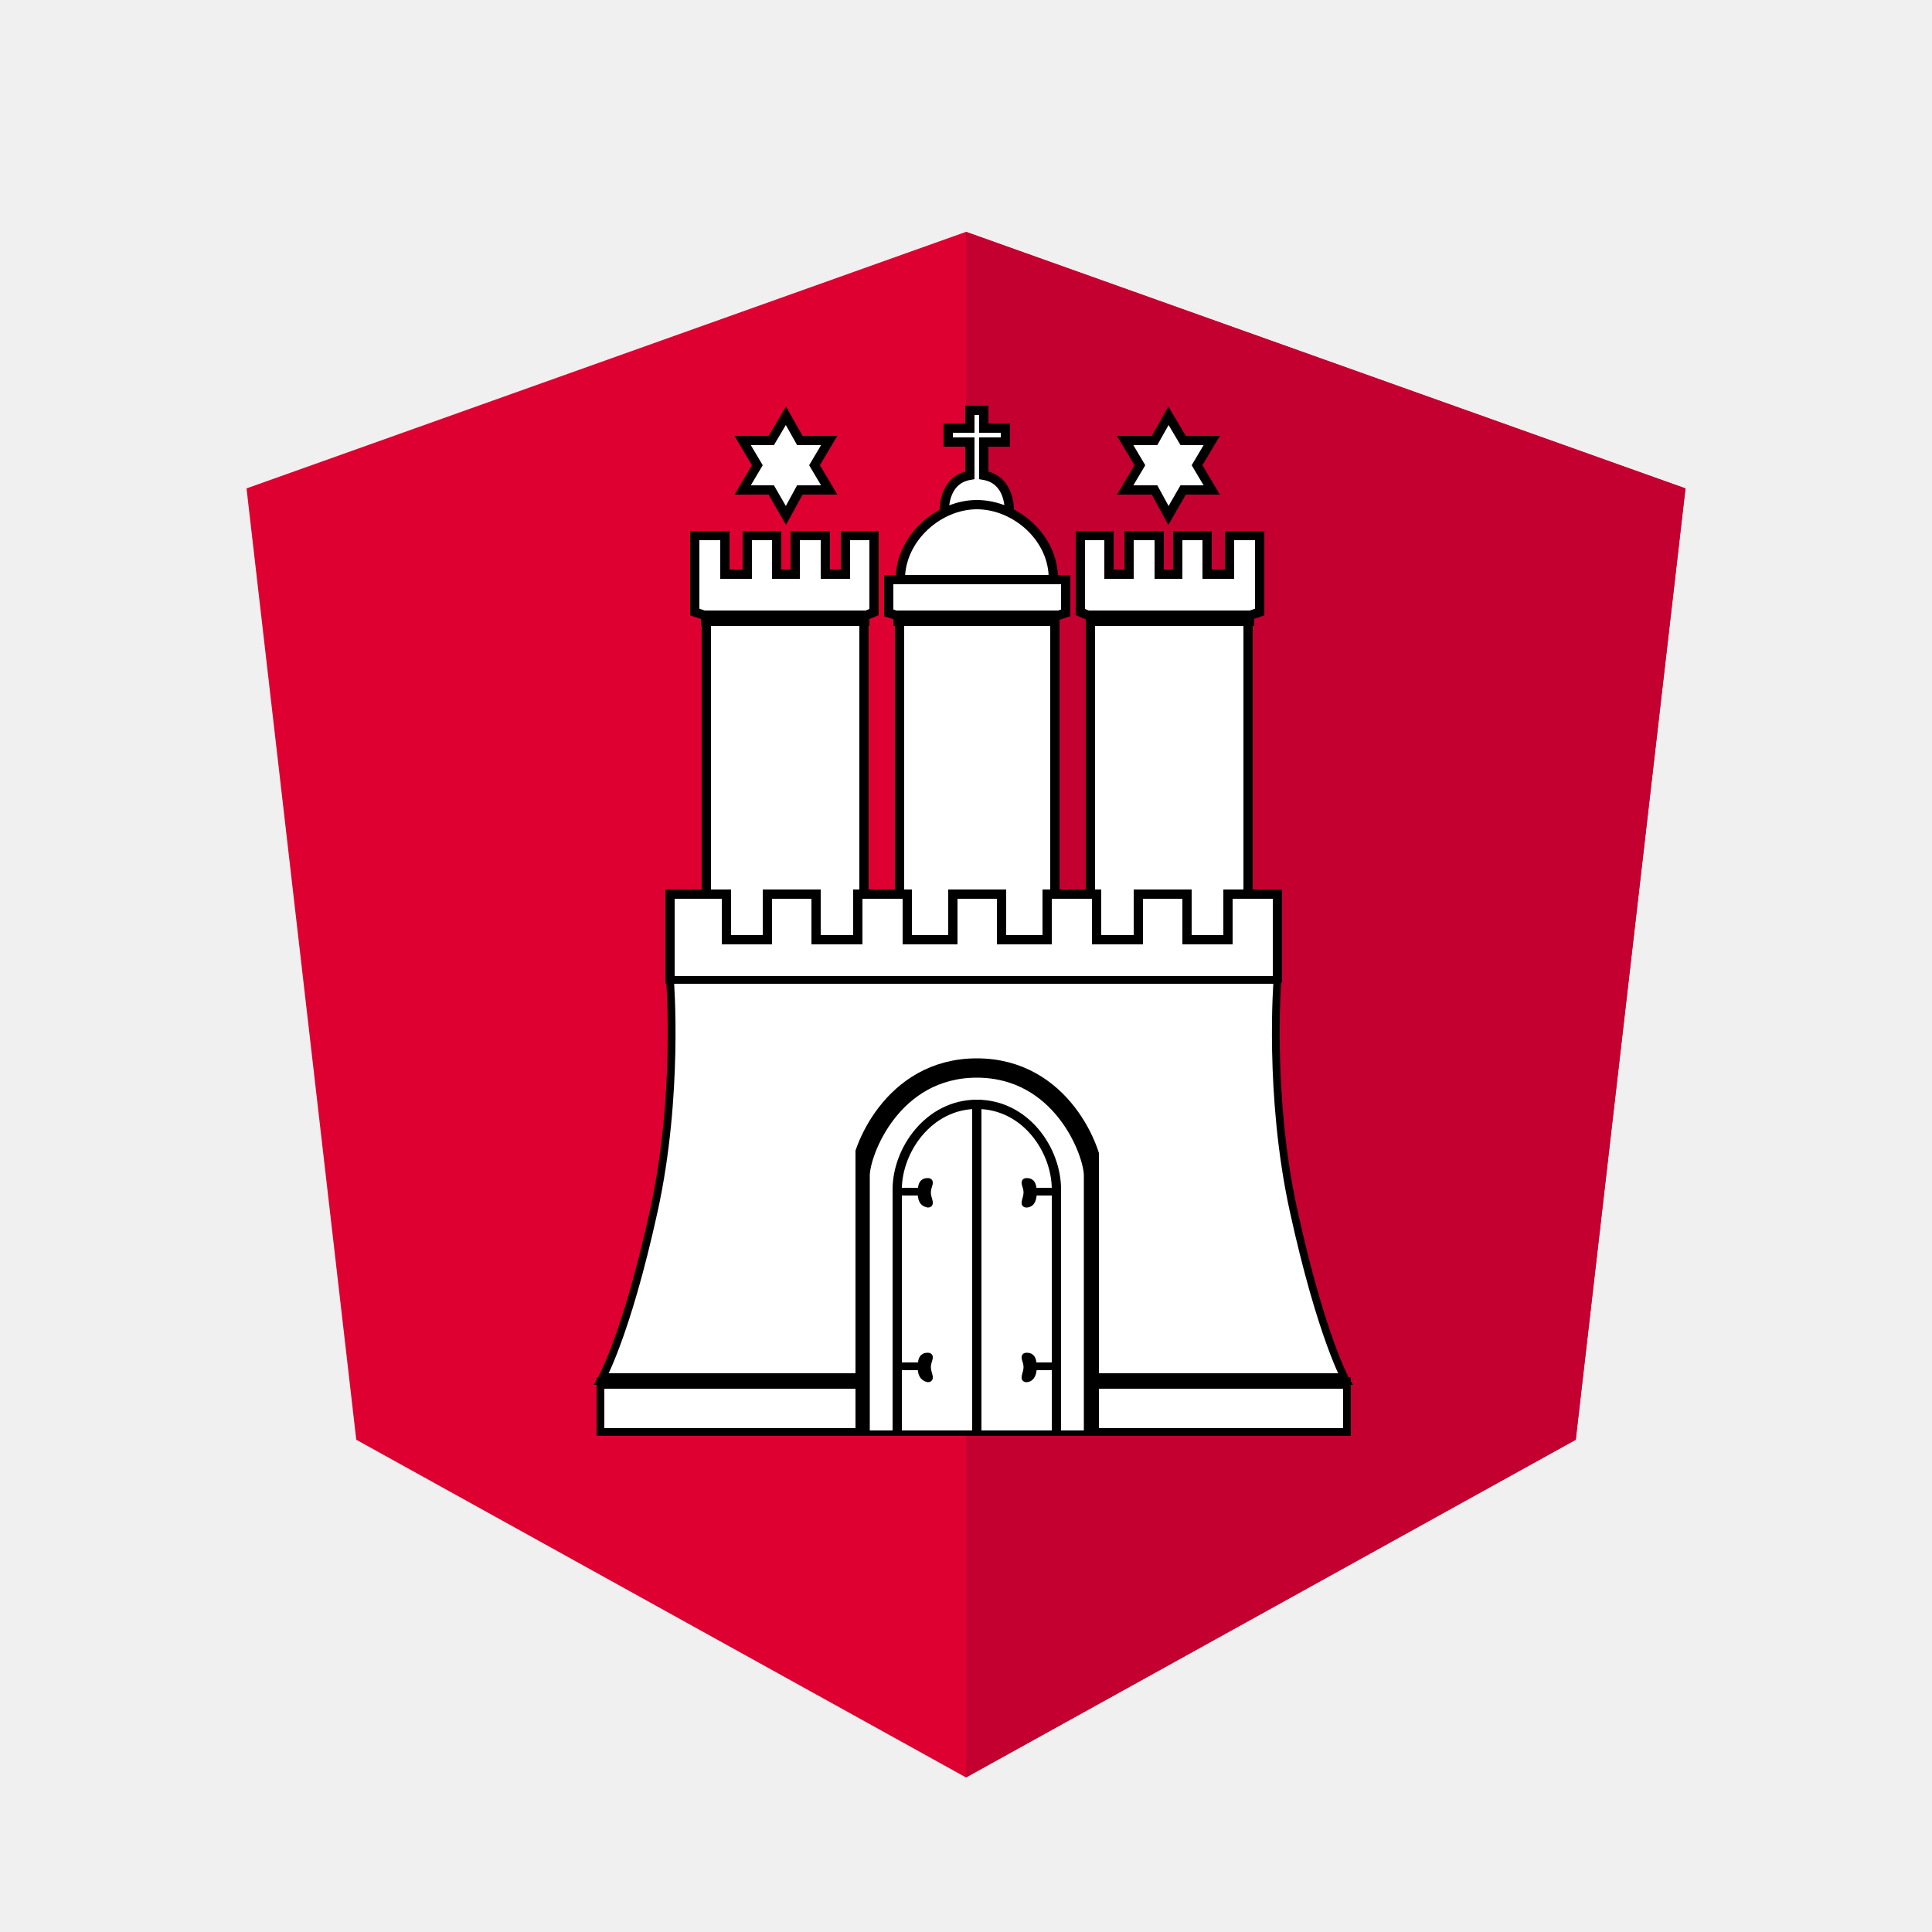
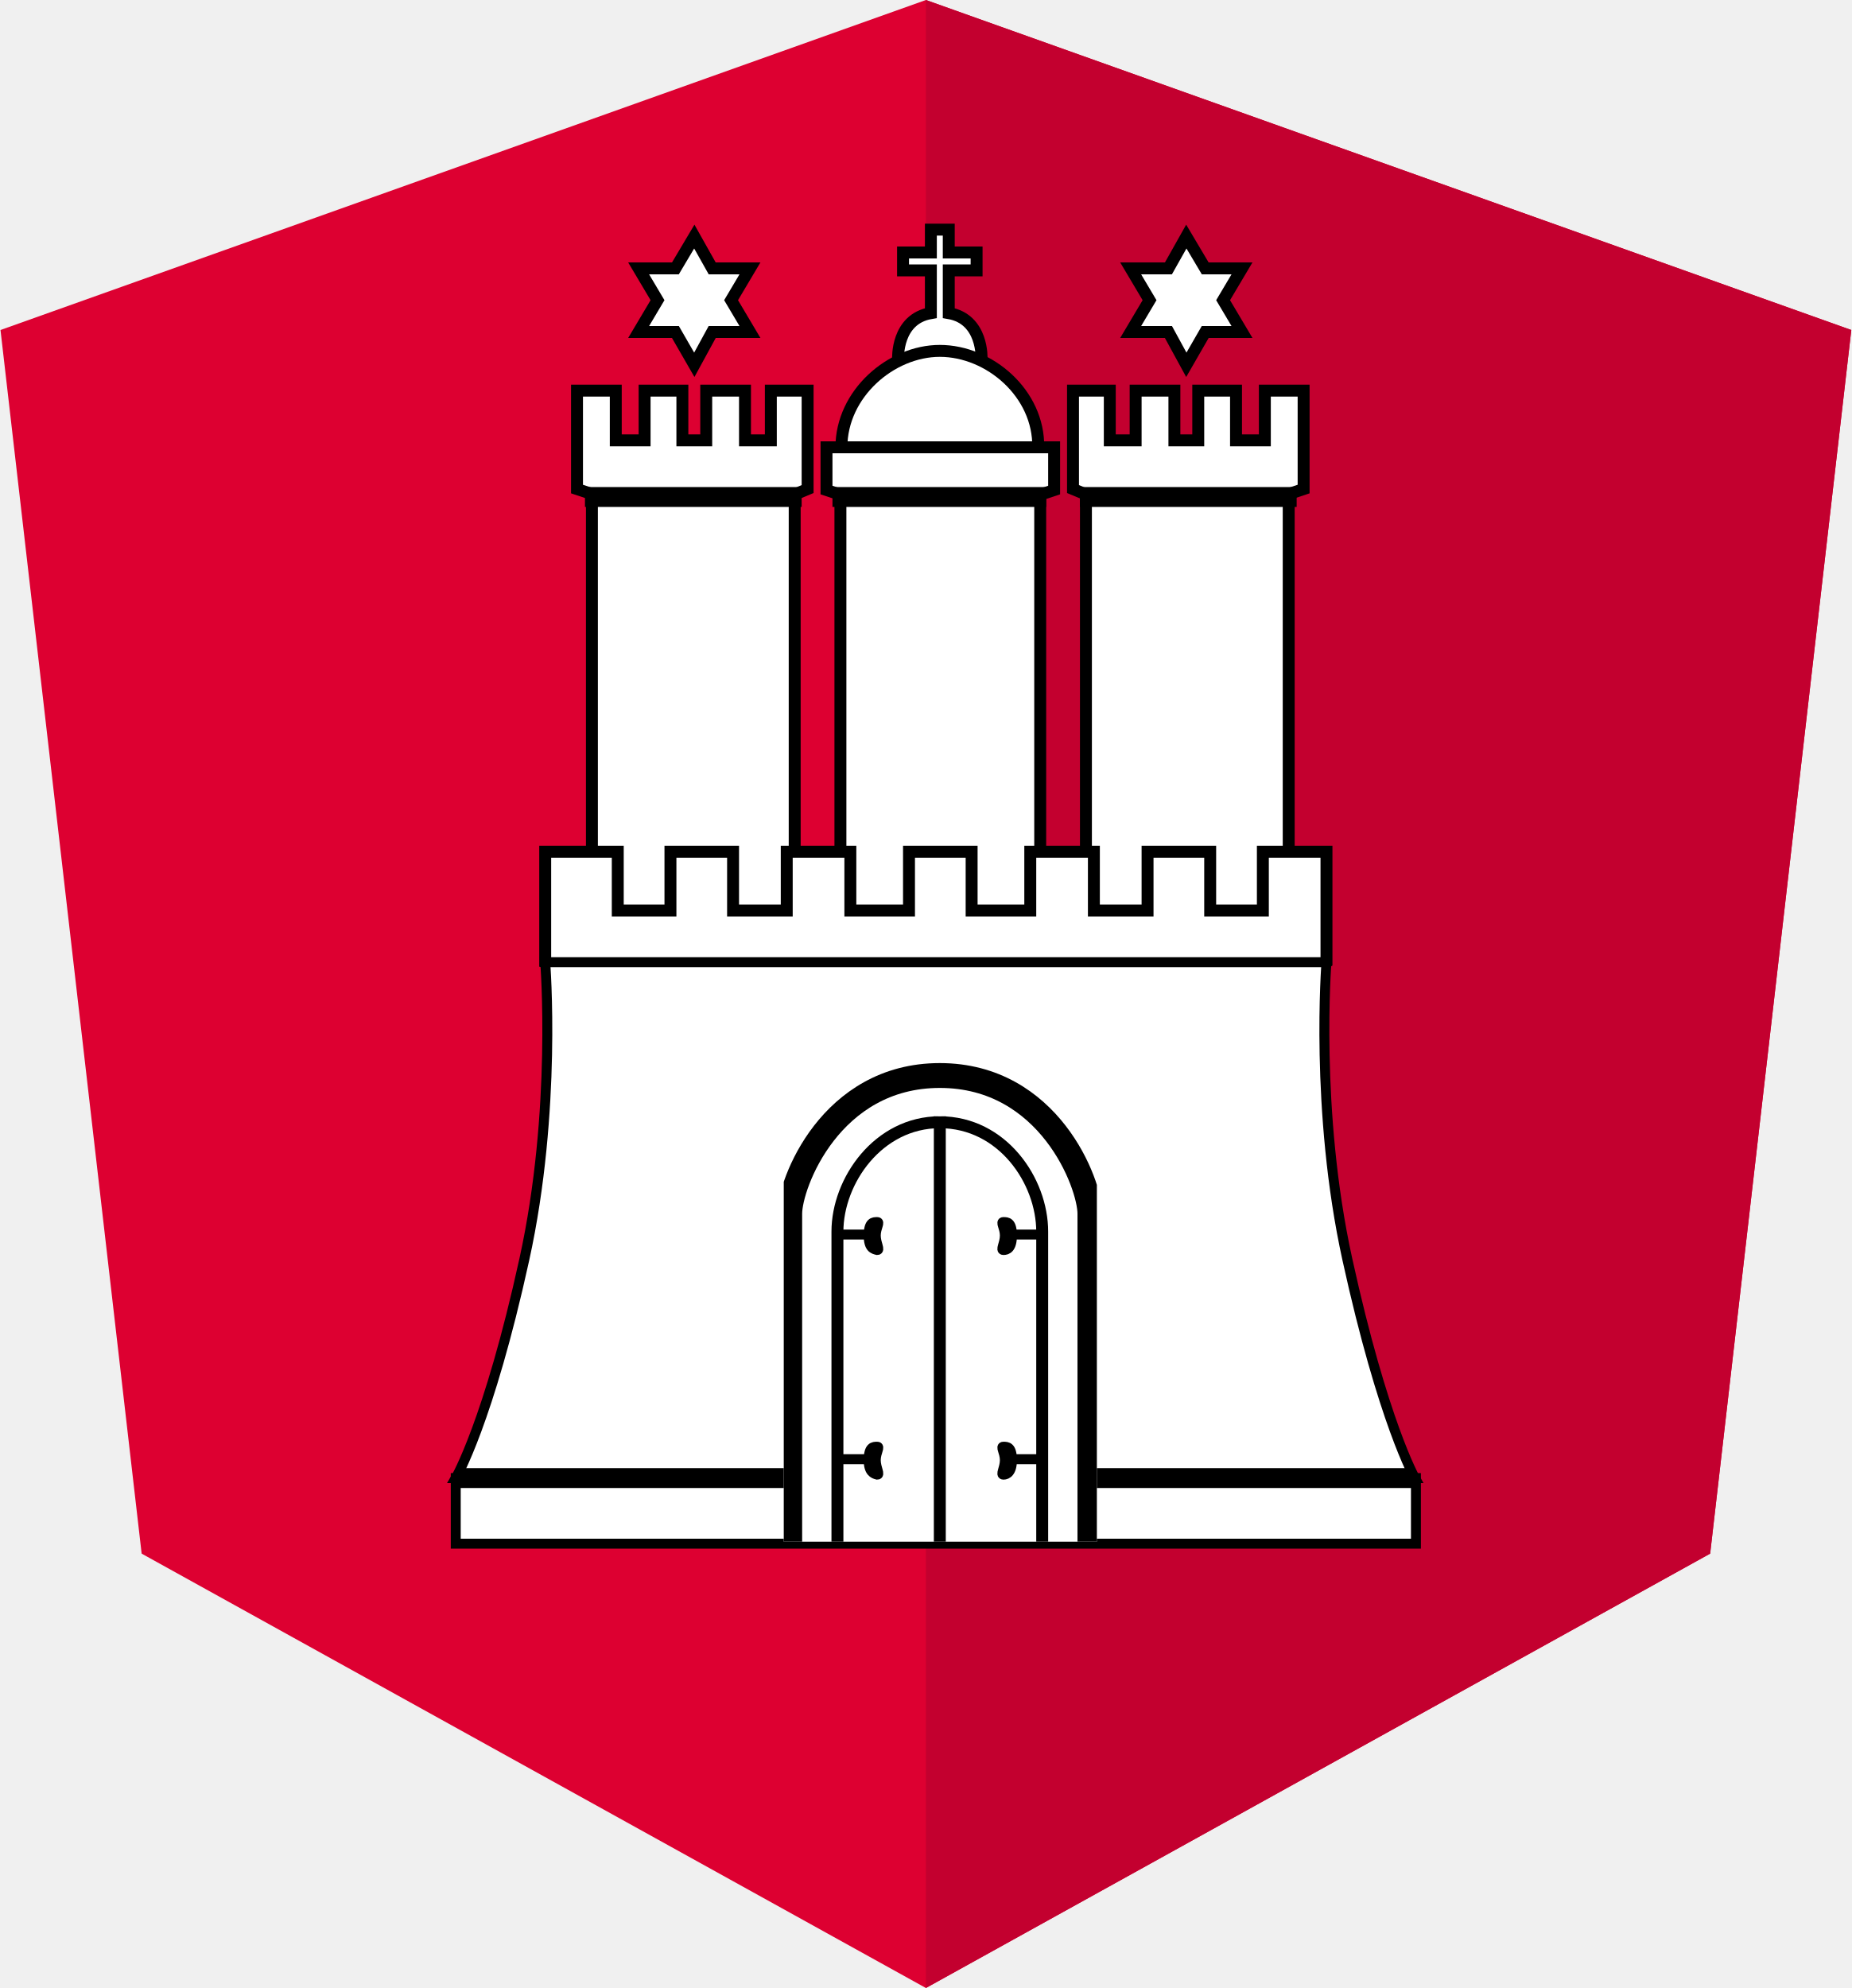
- <svg xmlns="http://www.w3.org/2000/svg" xmlns:xlink="http://www.w3.org/1999/xlink" version="1.1" x="0px" y="0px" viewBox="0 0 250 250" style="enable-background:new 0 0 250 250;" xml:space="preserve">
-   <style type="text/css">
- 	.st0{fill:#DD0031;}
- 	.st1{fill:#C3002F;}
- 	.st2{fill:#FFFFFF;stroke:#000000;stroke-width:1.2;stroke-miterlimit:3.864;}
- 	.st3{fill:#FFFFFF;stroke:#000000;stroke-miterlimit:3.864;}
- 	.st4{fill:none;stroke:#000000;stroke-width:2;stroke-miterlimit:3.864;}
- 	.st5{fill:none;stroke:#000000;stroke-width:2;stroke-linecap:square;stroke-miterlimit:3.864;}
- 	.st6{fill:#FFFFFF;}
- 	.st7{clip-path:url(#SVGID_2_);fill:none;stroke:#000000;stroke-miterlimit:3.864;}
- 	.st8{clip-path:url(#SVGID_4_);stroke:#000000;stroke-width:0.91;stroke-miterlimit:3.864;}
- 	.st9{clip-path:url(#SVGID_6_);fill:none;stroke:#000000;stroke-miterlimit:3.864;}
- 	.st10{clip-path:url(#SVGID_8_);stroke:#000000;stroke-width:0.91;stroke-miterlimit:3.864;}
- 	.st11{clip-path:url(#SVGID_10_);fill:none;stroke:#000000;stroke-width:2.5;stroke-miterlimit:3.864;}
- 	.st12{clip-path:url(#SVGID_12_);fill:none;stroke:#000000;stroke-width:1.2;stroke-miterlimit:3.864;}
- 	.st13{clip-path:url(#SVGID_14_);fill:none;stroke:#000000;stroke-miterlimit:3.864;}
- 	.st14{clip-path:url(#SVGID_16_);stroke:#000000;stroke-width:0.91;stroke-miterlimit:3.864;}
- 	.st15{clip-path:url(#SVGID_18_);fill:none;stroke:#000000;stroke-miterlimit:3.864;}
- 	.st16{clip-path:url(#SVGID_20_);stroke:#000000;stroke-width:0.91;stroke-miterlimit:3.864;}
- </style>
+ <svg xmlns="http://www.w3.org/2000/svg" width="100%" height="100%" viewBox="0 0 149 160" version="1.1" xml:space="preserve" style="fill-rule:evenodd;clip-rule:evenodd;stroke-miterlimit:3.864;">
  <g id="Layer_1">
+     <path d="M74.52,0l-74.48,26.56l11.36,98.48l63.12,34.96l63.12,-34.96l11.36,-98.48l-74.48,-26.56Z" style="fill:#dd0031;fill-rule:nonzero;" />
+     <path d="M74.52,0l0,17.76l0,-0.08l0,142.32l63.12,-34.96l11.36,-98.48l-74.48,-26.56Z" style="fill:#c3002f;fill-rule:nonzero;" />
+   </g>
+   <g id="Ebene_1">
+     <path d="M75.64,18.48l-0.72,0l0,1.84l-2.24,0l0,1.44l2.24,0l0,3.44c-2.8,0.48 -2.64,3.68 -2.64,3.68l3.36,-0.16l3.36,0.16c0,0 0.16,-3.2 -2.64,-3.68l0,-3.44l2.24,0l0,-1.44l-2.24,0l0,-1.84l-0.72,0Z" style="fill:#fff;fill-rule:nonzero;stroke:#000;stroke-width:0.96px;" />
+     <path d="M46.44,31.44l3.12,0l0,4l2.32,0l0,-4l3.04,0l0,4l1.92,0l0,-4l3.12,0l0,4l2.08,0l0,-4l2.96,0l0,7.92l-0.96,0.4l-16.4,0l-1.2,-0.4l0,-7.92Z" style="fill:#fff;fill-rule:nonzero;stroke:#000;stroke-width:0.96px;" />
+     <path d="M104.92,31.44l-3.12,0l0,4l-2.32,0l0,-4l-3.04,0l0,4l-1.92,0l0,-4l-3.12,0l0,4l-2.08,0l0,-4l-2.96,0l0,7.92l0.96,0.4l16.4,0l1.2,-0.4l0,-7.92Z" style="fill:#fff;fill-rule:nonzero;stroke:#000;stroke-width:0.96px;" />
+     <path d="M47.64,39.76l16.32,0l0,34.72l-16.32,0l0,-34.72Z" style="fill:#fff;fill-rule:nonzero;stroke:#000;stroke-width:0.96px;" />
+     <path d="M103.72,39.76l-16.32,0l0,34.72l16.32,0l0,-34.72Z" style="fill:#fff;fill-rule:nonzero;stroke:#000;stroke-width:0.96px;" />
+     <path d="M60.36,26.72l-3.04,0l-1.44,2.64l-1.52,-2.64l-2.96,0l1.52,-2.56l-1.52,-2.56l2.96,0l1.52,-2.56l1.44,2.56l3.04,0l-1.52,2.56l1.52,2.56Z" style="fill:#fff;fill-rule:nonzero;stroke:#000;stroke-width:0.96px;" />
+     <path d="M91,26.72l3.04,0l1.44,2.64l1.52,-2.64l2.96,0l-1.52,-2.56l1.52,-2.56l-2.96,0l-1.52,-2.56l-1.44,2.56l-3.04,0l1.52,2.56l-1.52,2.56Z" style="fill:#fff;fill-rule:nonzero;stroke:#000;stroke-width:0.96px;" />
+     <path d="M75.64,28.24c-3.92,0 -7.92,3.44 -7.92,7.76l15.84,0c0.08,-4.32 -3.92,-7.76 -7.92,-7.76Z" style="fill:#fff;fill-rule:nonzero;stroke:#000;stroke-width:0.96px;" />
+     <path d="M75.64,36l-9.12,0l0,3.44l0.96,0.32l16.4,0l0.96,-0.32l0,-3.44l-9.2,0Z" style="fill:#fff;fill-rule:nonzero;stroke:#000;stroke-width:0.96px;" />
+     <path d="M75.64,39.76l-8,0l0,34.24l16.08,0l0,-34.24l-8.08,0Z" style="fill:#fff;fill-rule:nonzero;stroke:#000;stroke-width:0.96px;" />
+     <path d="M75.64,68.56l-2.48,0l0,4.72l-4.72,0l0,-4.72l-5.12,0l0,4.72l-4.32,0l0,-4.72l-5.04,0l0,4.72l-4.24,0l0,-4.72l-5.84,0l0,8.88l1.36,0.4l60.88,0l0.64,-0.4l0,-8.88l-5.12,0l0,4.72l-4.24,0l0,-4.72l-5.04,0l0,4.72l-4.32,0l0,-4.72l-5.12,0l0,4.72l-4.72,0l0,-4.72l-2.56,0Z" style="fill:#fff;fill-rule:nonzero;stroke:#000;stroke-width:0.96px;" />
+     <path d="M36.68,118.96l77.2,0c0,0 -2.56,-4.48 -5.44,-17.6c-2.64,-12 -1.68,-23.92 -1.68,-23.92l-62.88,0c0,0 0.96,11.92 -1.68,23.92c-2.88,13.12 -5.52,17.6 -5.52,17.6Z" style="fill:#fff;fill-rule:nonzero;stroke:#000;stroke-width:0.8px;" />
+     <path d="M36.68,118.96l77.28,0l0,5.28l-77.28,0l0,-5.28Z" style="fill:#fff;fill-rule:nonzero;stroke:#000;stroke-width:0.8px;" />
+     <path d="M36.92,118.96l76.8,0" style="fill:none;stroke:#000;stroke-width:1.6px;" />
+     <path d="M47.88,40l15.84,0m24,0l15.84,0m-35.76,0l15.6,0" style="fill:none;stroke:#000;stroke-width:1.6px;stroke-linecap:square;" />
+     <path d="M63.08,82.64l25.2,-0.32l0,41.76l-25.2,0l0,-41.44Z" style="fill:#fff;fill-rule:nonzero;" />
    <g>
-       <polygon class="st0" points="125,30 125,30 125,30 31.9,63.2 46.1,186.3 125,230 125,230 125,230 203.9,186.3 218.1,63.2   " />
-       <polygon class="st1" points="125,30 125,52.2 125,52.1 125,153.4 125,153.4 125,230 125,230 203.9,186.3 218.1,63.2   " />
-     </g>
-   </g>
-   <g id="Layer_2">
-     <g id="Ebene_1">
-       <g>
-         <path class="st2" d="M126.4,53.1h-0.9v2.3h-2.8v1.8h2.8v4.3c-3.5,0.6-3.3,4.6-3.3,4.6l4.2-0.2l4.2,0.2c0,0,0.2-4-3.3-4.6v-4.3     h2.8v-1.8h-2.8v-2.3H126.4L126.4,53.1z" />
-         <polygon class="st2" points="89.9,69.3 93.8,69.3 93.8,74.3 96.7,74.3 96.7,69.3 100.5,69.3 100.5,74.3 102.9,74.3 102.9,69.3      106.8,69.3 106.8,74.3 109.4,74.3 109.4,69.3 113.1,69.3 113.1,79.2 111.9,79.7 91.4,79.7 89.9,79.2    " />
-         <polygon class="st2" points="163,69.3 159.1,69.3 159.1,74.3 156.2,74.3 156.2,69.3 152.4,69.3 152.4,74.3 150,74.3 150,69.3      146.1,69.3 146.1,74.3 143.5,74.3 143.5,69.3 139.8,69.3 139.8,79.2 141,79.7 161.5,79.7 163,79.2    " />
-         <polygon class="st2" points="91.4,79.7 111.8,79.7 111.8,123.1 91.4,123.1    " />
-         <polygon class="st2" points="161.5,79.7 141.1,79.7 141.1,123.1 161.5,123.1    " />
-         <polygon class="st2" points="107.3,63.4 103.5,63.4 101.7,66.7 99.8,63.4 96.1,63.4 98,60.2 96.1,57 99.8,57 101.7,53.8      103.5,57 107.3,57 105.4,60.2    " />
-         <polygon class="st2" points="145.6,63.4 149.4,63.4 151.2,66.7 153.1,63.4 156.8,63.4 154.9,60.2 156.8,57 153.1,57 151.2,53.8      149.4,57 145.6,57 147.5,60.2    " />
-         <path class="st2" d="M126.4,65.3c-4.9,0-9.9,4.3-9.9,9.7c1.1,0,9.9,0,9.9,0s8.8,0,9.9,0C136.4,69.6,131.4,65.3,126.4,65.3     L126.4,65.3z" />
-         <polygon class="st2" points="126.4,75 115,75 115,79.3 116.2,79.7 126.4,79.7 136.7,79.7 137.9,79.3 137.9,75    " />
-         <polygon class="st2" points="126.4,79.7 116.4,79.7 116.4,122.5 126.4,122.5 136.5,122.5 136.5,79.7    " />
-         <polygon class="st2" points="126.4,115.7 123.3,115.7 123.3,121.6 117.4,121.6 117.4,115.7 111,115.7 111,121.6 105.6,121.6      105.6,115.7 99.3,115.7 99.3,121.6 94,121.6 94,115.7 86.7,115.7 86.7,126.8 88.4,127.3 126.4,127.3 164.5,127.3 165.3,126.8      165.3,115.7 158.9,115.7 158.9,121.6 153.6,121.6 153.6,115.7 147.3,115.7 147.3,121.6 141.9,121.6 141.9,115.7 135.5,115.7      135.5,121.6 129.6,121.6 129.6,115.7    " />
-         <path class="st3" d="M77.7,178.7h96.5c0,0-3.2-5.6-6.8-22c-3.3-15-2.1-29.9-2.1-29.9H86.7c0,0,1.2,14.9-2.1,29.9     C81,173.1,77.7,178.7,77.7,178.7L77.7,178.7z" />
-         <polygon class="st3" points="77.7,178.7 174.3,178.7 174.3,185.3 77.7,185.3    " />
-         <line class="st4" x1="78" y1="178.7" x2="174" y2="178.7" />
-         <path class="st5" d="M91.7,80h19.8 M141.5,80h19.8 M116.6,80h19.5" />
-         <polygon class="st6" points="110.7,133.3 142.2,132.9 142.2,185.1 110.7,185.1    " />
-         <g>
-           <g>
-             <defs>
-               <polygon id="SVGID_1_" points="110.7,133.3 142.2,132.9 142.2,185.1 110.7,185.1       " />
-             </defs>
-             <clipPath id="SVGID_2_">
-               <use xlink:href="#SVGID_1_" style="overflow:visible;" />
-             </clipPath>
-             <line class="st7" x1="136.8" y1="154.2" x2="133.9" y2="154.2" />
-           </g>
-           <g>
-             <defs>
-               <polygon id="SVGID_3_" points="110.7,133.3 142.2,132.9 142.2,185.1 110.7,185.1       " />
-             </defs>
-             <clipPath id="SVGID_4_">
-               <use xlink:href="#SVGID_3_" style="overflow:visible;" />
-             </clipPath>
-             <path class="st8" d="M133.7,154.3c0-1.4-0.5-1.4-0.9-1.4s0.1,0.6,0.1,1.4s-0.5,1.5-0.1,1.5S133.7,155.6,133.7,154.3       L133.7,154.3z" />
-           </g>
-           <g>
-             <defs>
-               <polygon id="SVGID_5_" points="110.7,133.3 142.2,132.9 142.2,185.1 110.7,185.1       " />
-             </defs>
-             <clipPath id="SVGID_6_">
-               <use xlink:href="#SVGID_5_" style="overflow:visible;" />
-             </clipPath>
-             <line class="st9" x1="136.8" y1="176.8" x2="133.9" y2="176.8" />
-           </g>
-           <g>
-             <defs>
-               <polygon id="SVGID_7_" points="110.7,133.3 142.2,132.9 142.2,185.1 110.7,185.1       " />
-             </defs>
-             <clipPath id="SVGID_8_">
-               <use xlink:href="#SVGID_7_" style="overflow:visible;" />
-             </clipPath>
-             <path class="st10" d="M133.7,176.9c0-1.4-0.5-1.4-0.9-1.4s0.1,0.6,0.1,1.4s-0.5,1.5-0.1,1.5S133.7,178.1,133.7,176.9       L133.7,176.9z" />
-           </g>
-           <g>
-             <defs>
-               <polygon id="SVGID_9_" points="110.7,133.3 142.2,132.9 142.2,185.1 110.7,185.1       " />
-             </defs>
-             <clipPath id="SVGID_10_">
-               <use xlink:href="#SVGID_9_" style="overflow:visible;" />
-             </clipPath>
-             <path class="st11" d="M111.3,190.8v-38.7c0-3,4.1-13.9,15.1-13.9s15.1,10.9,15.1,13.9v38.7" />
-           </g>
-           <g>
-             <defs>
-               <polygon id="SVGID_11_" points="110.7,133.3 142.2,132.9 142.2,185.1 110.7,185.1       " />
-             </defs>
-             <clipPath id="SVGID_12_">
-               <use xlink:href="#SVGID_11_" style="overflow:visible;" />
-             </clipPath>
-             <path class="st12" d="M116.1,191.2v-37.3c0-5.1,4.1-11,10.3-11v48.5v-48.5c6.3,0,10.3,5.9,10.3,11v37.3" />
-           </g>
-           <g>
-             <defs>
-               <polygon id="SVGID_13_" points="110.7,133.3 142.2,132.9 142.2,185.1 110.7,185.1       " />
-             </defs>
-             <clipPath id="SVGID_14_">
-               <use xlink:href="#SVGID_13_" style="overflow:visible;" />
-             </clipPath>
-             <line class="st13" x1="116.1" y1="154.2" x2="119" y2="154.2" />
-           </g>
-           <g>
-             <defs>
-               <polygon id="SVGID_15_" points="110.7,133.3 142.2,132.9 142.2,185.1 110.7,185.1       " />
-             </defs>
-             <clipPath id="SVGID_16_">
-               <use xlink:href="#SVGID_15_" style="overflow:visible;" />
-             </clipPath>
-             <path class="st14" d="M119.2,154.3c0-1.4,0.5-1.4,0.9-1.4c0.4,0-0.1,0.6-0.1,1.4s0.5,1.5,0.1,1.5       C119.7,155.7,119.2,155.6,119.2,154.3L119.2,154.3z" />
-           </g>
-           <g>
-             <defs>
-               <polygon id="SVGID_17_" points="110.7,133.3 142.2,132.9 142.2,185.1 110.7,185.1       " />
-             </defs>
-             <clipPath id="SVGID_18_">
-               <use xlink:href="#SVGID_17_" style="overflow:visible;" />
-             </clipPath>
-             <line class="st15" x1="116.1" y1="176.8" x2="119" y2="176.8" />
-           </g>
-           <g>
-             <defs>
-               <polygon id="SVGID_19_" points="110.7,133.3 142.2,132.9 142.2,185.1 110.7,185.1       " />
-             </defs>
-             <clipPath id="SVGID_20_">
-               <use xlink:href="#SVGID_19_" style="overflow:visible;" />
-             </clipPath>
-             <path class="st16" d="M119.2,176.9c0-1.4,0.5-1.4,0.9-1.4c0.4,0-0.1,0.6-0.1,1.4s0.5,1.5,0.1,1.5       C119.7,178.3,119.2,178.1,119.2,176.9L119.2,176.9z" />
-           </g>
-         </g>
+       <clipPath id="_clip1">
+         <path d="M63.08,82.64l25.2,-0.32l0,41.76l-25.2,0l0,-41.44Z" />
+       </clipPath>
+       <g clip-path="url(#_clip1)">
+         <path d="M83.96,99.36l-2.32,0" style="fill:none;stroke:#000;stroke-width:0.8px;" />
+       </g>
+       <clipPath id="_clip2">
+         <path d="M63.08,82.64l25.2,-0.32l0,41.76l-25.2,0l0,-41.44Z" />
+       </clipPath>
+       <g clip-path="url(#_clip2)">
+         <path d="M81.48,99.44c0,-1.12 -0.4,-1.12 -0.72,-1.12c-0.32,0 0.08,0.48 0.08,1.12c0,0.64 -0.4,1.2 -0.08,1.2c0.32,0 0.72,-0.16 0.72,-1.2Z" style="fill-rule:nonzero;stroke:#000;stroke-width:0.73px;" />
+       </g>
+       <clipPath id="_clip3">
+         <path d="M63.08,82.64l25.2,-0.32l0,41.76l-25.2,0l0,-41.44Z" />
+       </clipPath>
+       <g clip-path="url(#_clip3)">
+         <path d="M83.96,117.44l-2.32,0" style="fill:none;stroke:#000;stroke-width:0.8px;" />
+       </g>
+       <clipPath id="_clip4">
+         <path d="M63.08,82.64l25.2,-0.32l0,41.76l-25.2,0l0,-41.44Z" />
+       </clipPath>
+       <g clip-path="url(#_clip4)">
+         <path d="M81.48,117.52c0,-1.12 -0.4,-1.12 -0.72,-1.12c-0.32,0 0.08,0.48 0.08,1.12c0,0.64 -0.4,1.2 -0.08,1.2c0.32,0 0.72,-0.24 0.72,-1.2Z" style="fill-rule:nonzero;stroke:#000;stroke-width:0.73px;" />
+       </g>
+       <clipPath id="_clip5">
+         <path d="M63.08,82.64l25.2,-0.32l0,41.76l-25.2,0l0,-41.44Z" />
+       </clipPath>
+       <g clip-path="url(#_clip5)">
+         <path d="M63.56,128.64l0,-30.96c0,-2.4 3.28,-11.12 12.08,-11.12c8.8,0 12.08,8.72 12.08,11.12l0,30.96" style="fill:none;stroke:#000;stroke-width:2px;" />
+       </g>
+       <clipPath id="_clip6">
+         <path d="M63.08,82.64l25.2,-0.32l0,41.76l-25.2,0l0,-41.44Z" />
+       </clipPath>
+       <g clip-path="url(#_clip6)">
+         <path d="M67.4,128.96l0,-29.84c0,-4.08 3.28,-8.8 8.24,-8.8l0,38.8l0,-38.8c5.04,0 8.24,4.72 8.24,8.8l0,29.84" style="fill:none;stroke:#000;stroke-width:0.96px;" />
+       </g>
+       <clipPath id="_clip7">
+         <path d="M63.08,82.64l25.2,-0.32l0,41.76l-25.2,0l0,-41.44Z" />
+       </clipPath>
+       <g clip-path="url(#_clip7)">
+         <path d="M67.4,99.36l2.32,0" style="fill:none;stroke:#000;stroke-width:0.8px;" />
+       </g>
+       <clipPath id="_clip8">
+         <path d="M63.08,82.64l25.2,-0.32l0,41.76l-25.2,0l0,-41.44Z" />
+       </clipPath>
+       <g clip-path="url(#_clip8)">
+         <path d="M69.88,99.44c0,-1.12 0.4,-1.12 0.72,-1.12c0.32,0 -0.08,0.48 -0.08,1.12c0,0.64 0.4,1.2 0.08,1.2c-0.32,-0.08 -0.72,-0.16 -0.72,-1.2Z" style="fill-rule:nonzero;stroke:#000;stroke-width:0.73px;" />
+       </g>
+       <clipPath id="_clip9">
+         <path d="M63.08,82.64l25.2,-0.32l0,41.76l-25.2,0l0,-41.44Z" />
+       </clipPath>
+       <g clip-path="url(#_clip9)">
+         <path d="M67.4,117.44l2.32,0" style="fill:none;stroke:#000;stroke-width:0.8px;" />
+       </g>
+       <clipPath id="_clip10">
+         <path d="M63.08,82.64l25.2,-0.32l0,41.76l-25.2,0l0,-41.44Z" />
+       </clipPath>
+       <g clip-path="url(#_clip10)">
+         <path d="M69.88,117.52c0,-1.12 0.4,-1.12 0.72,-1.12c0.32,0 -0.08,0.48 -0.08,1.12c0,0.64 0.4,1.2 0.08,1.2c-0.32,-0.08 -0.72,-0.24 -0.72,-1.2Z" style="fill-rule:nonzero;stroke:#000;stroke-width:0.73px;" />
      </g>
    </g>
  </g>
</svg>
